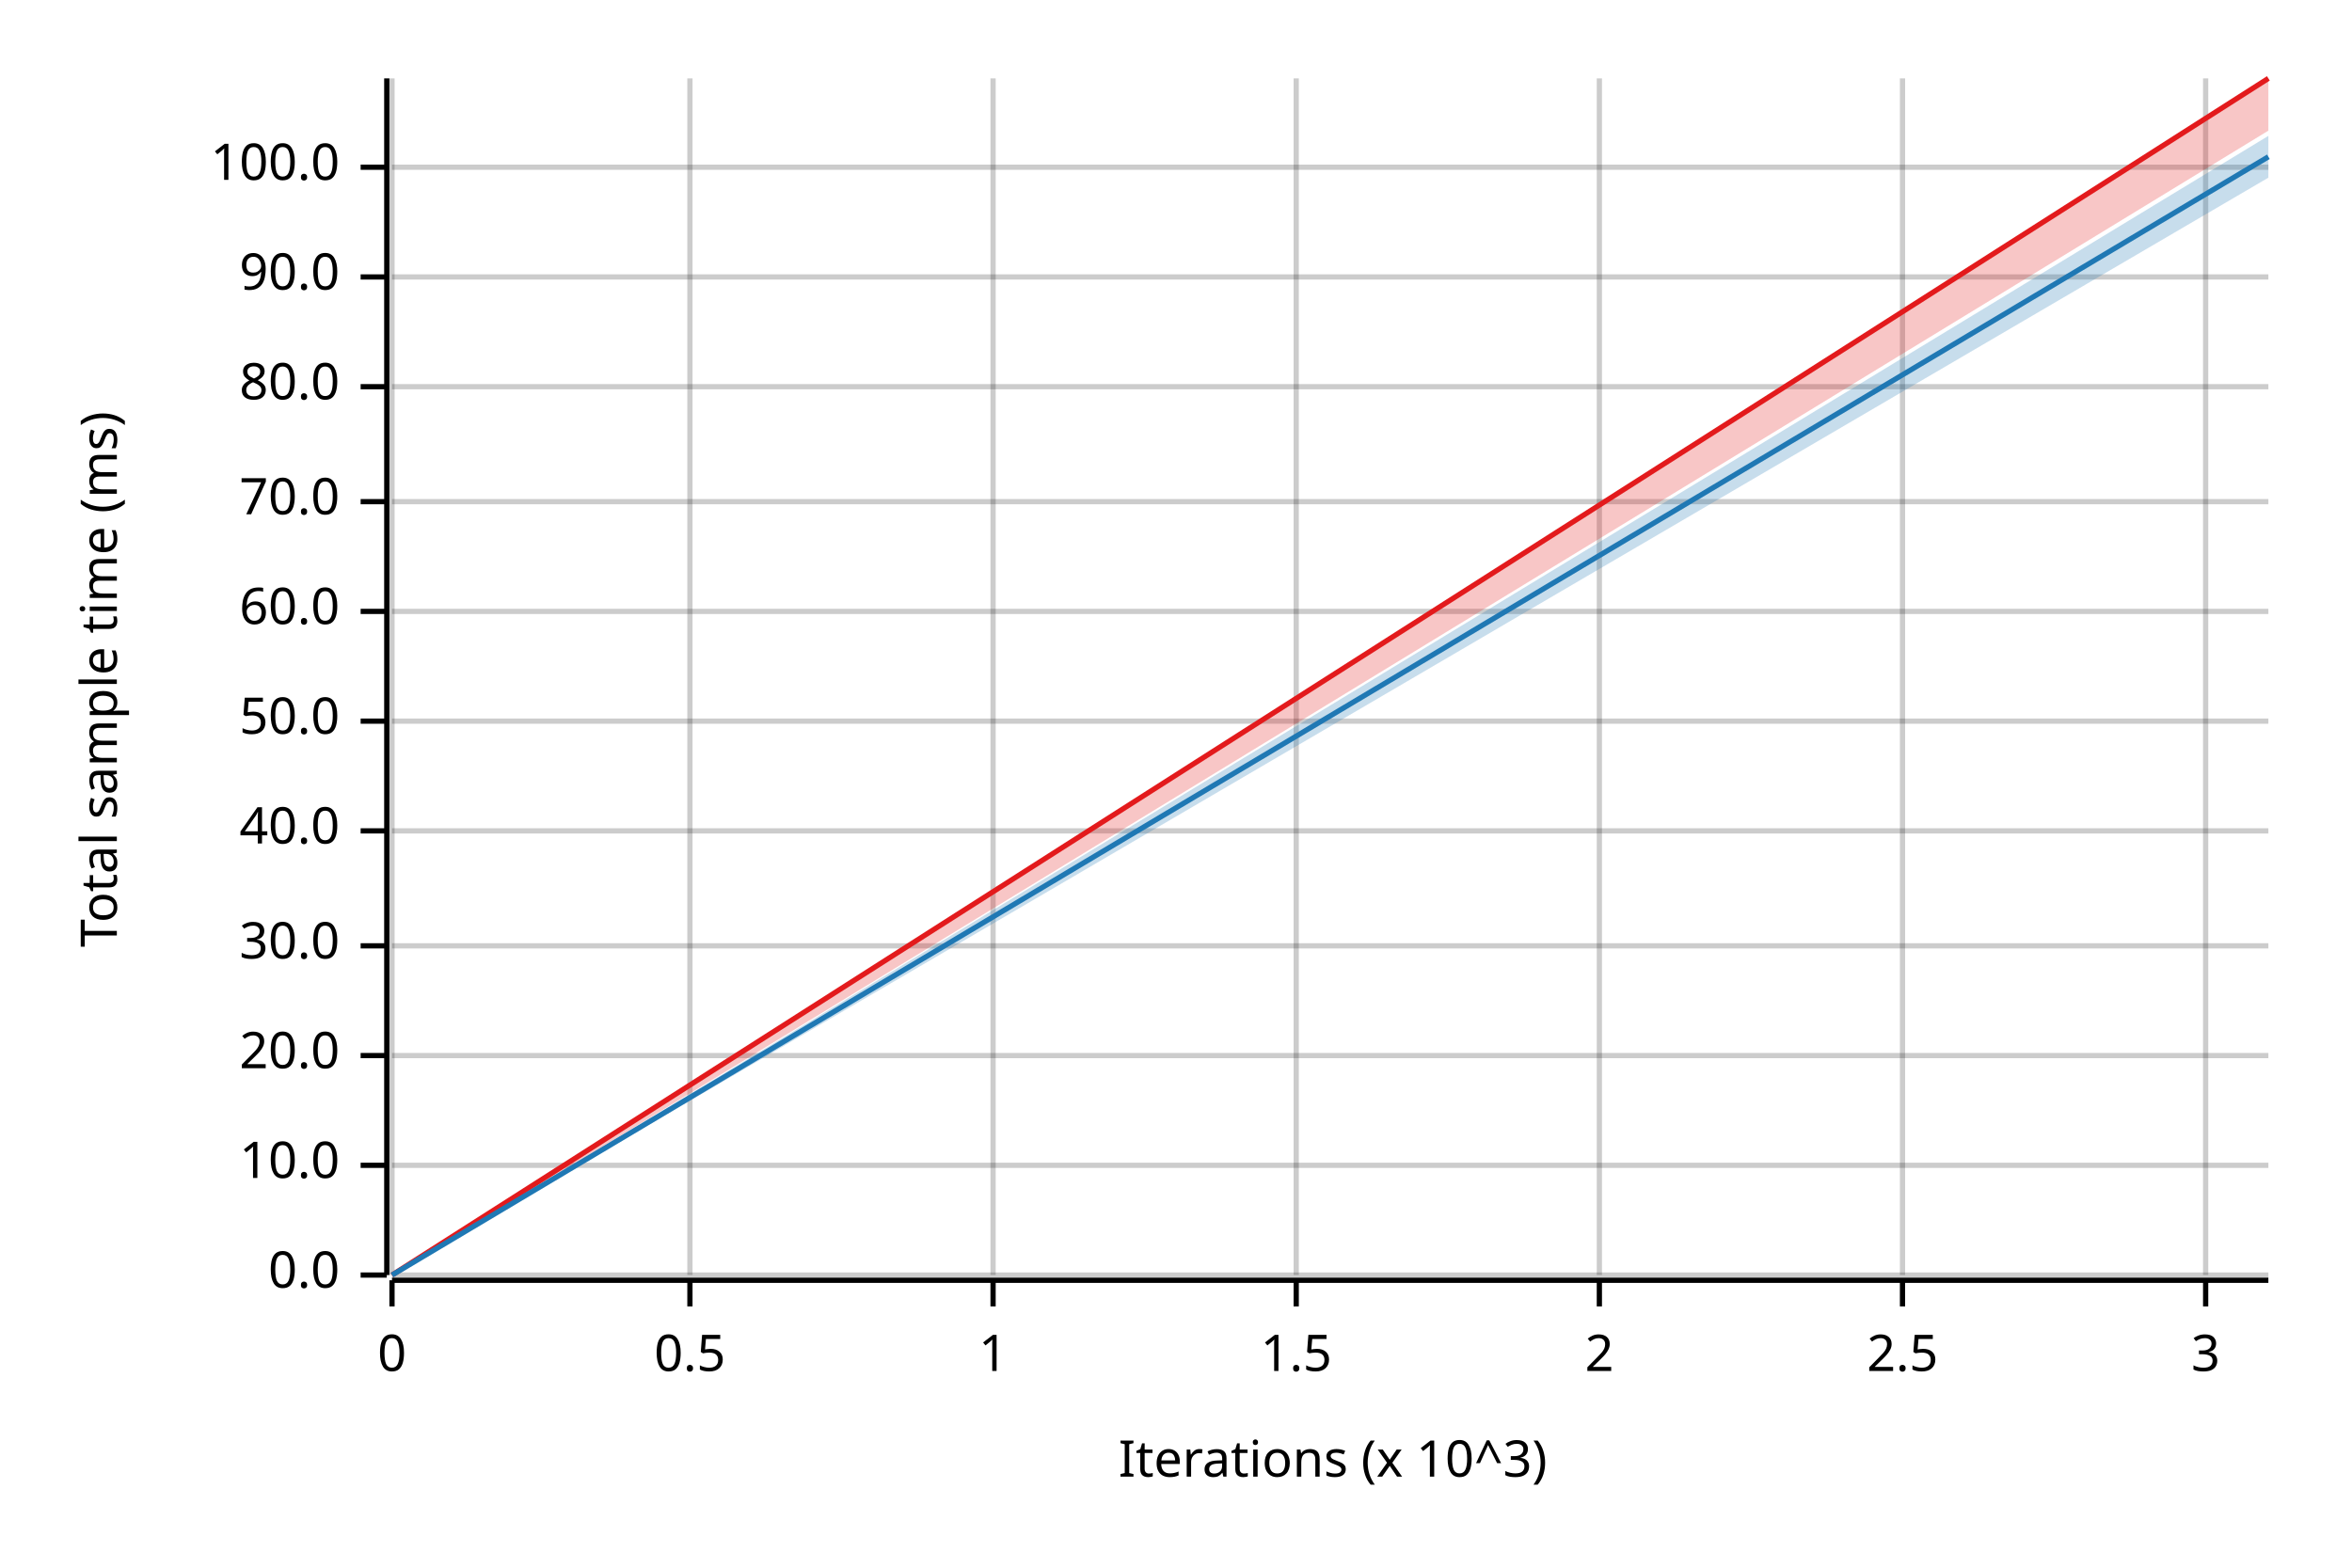
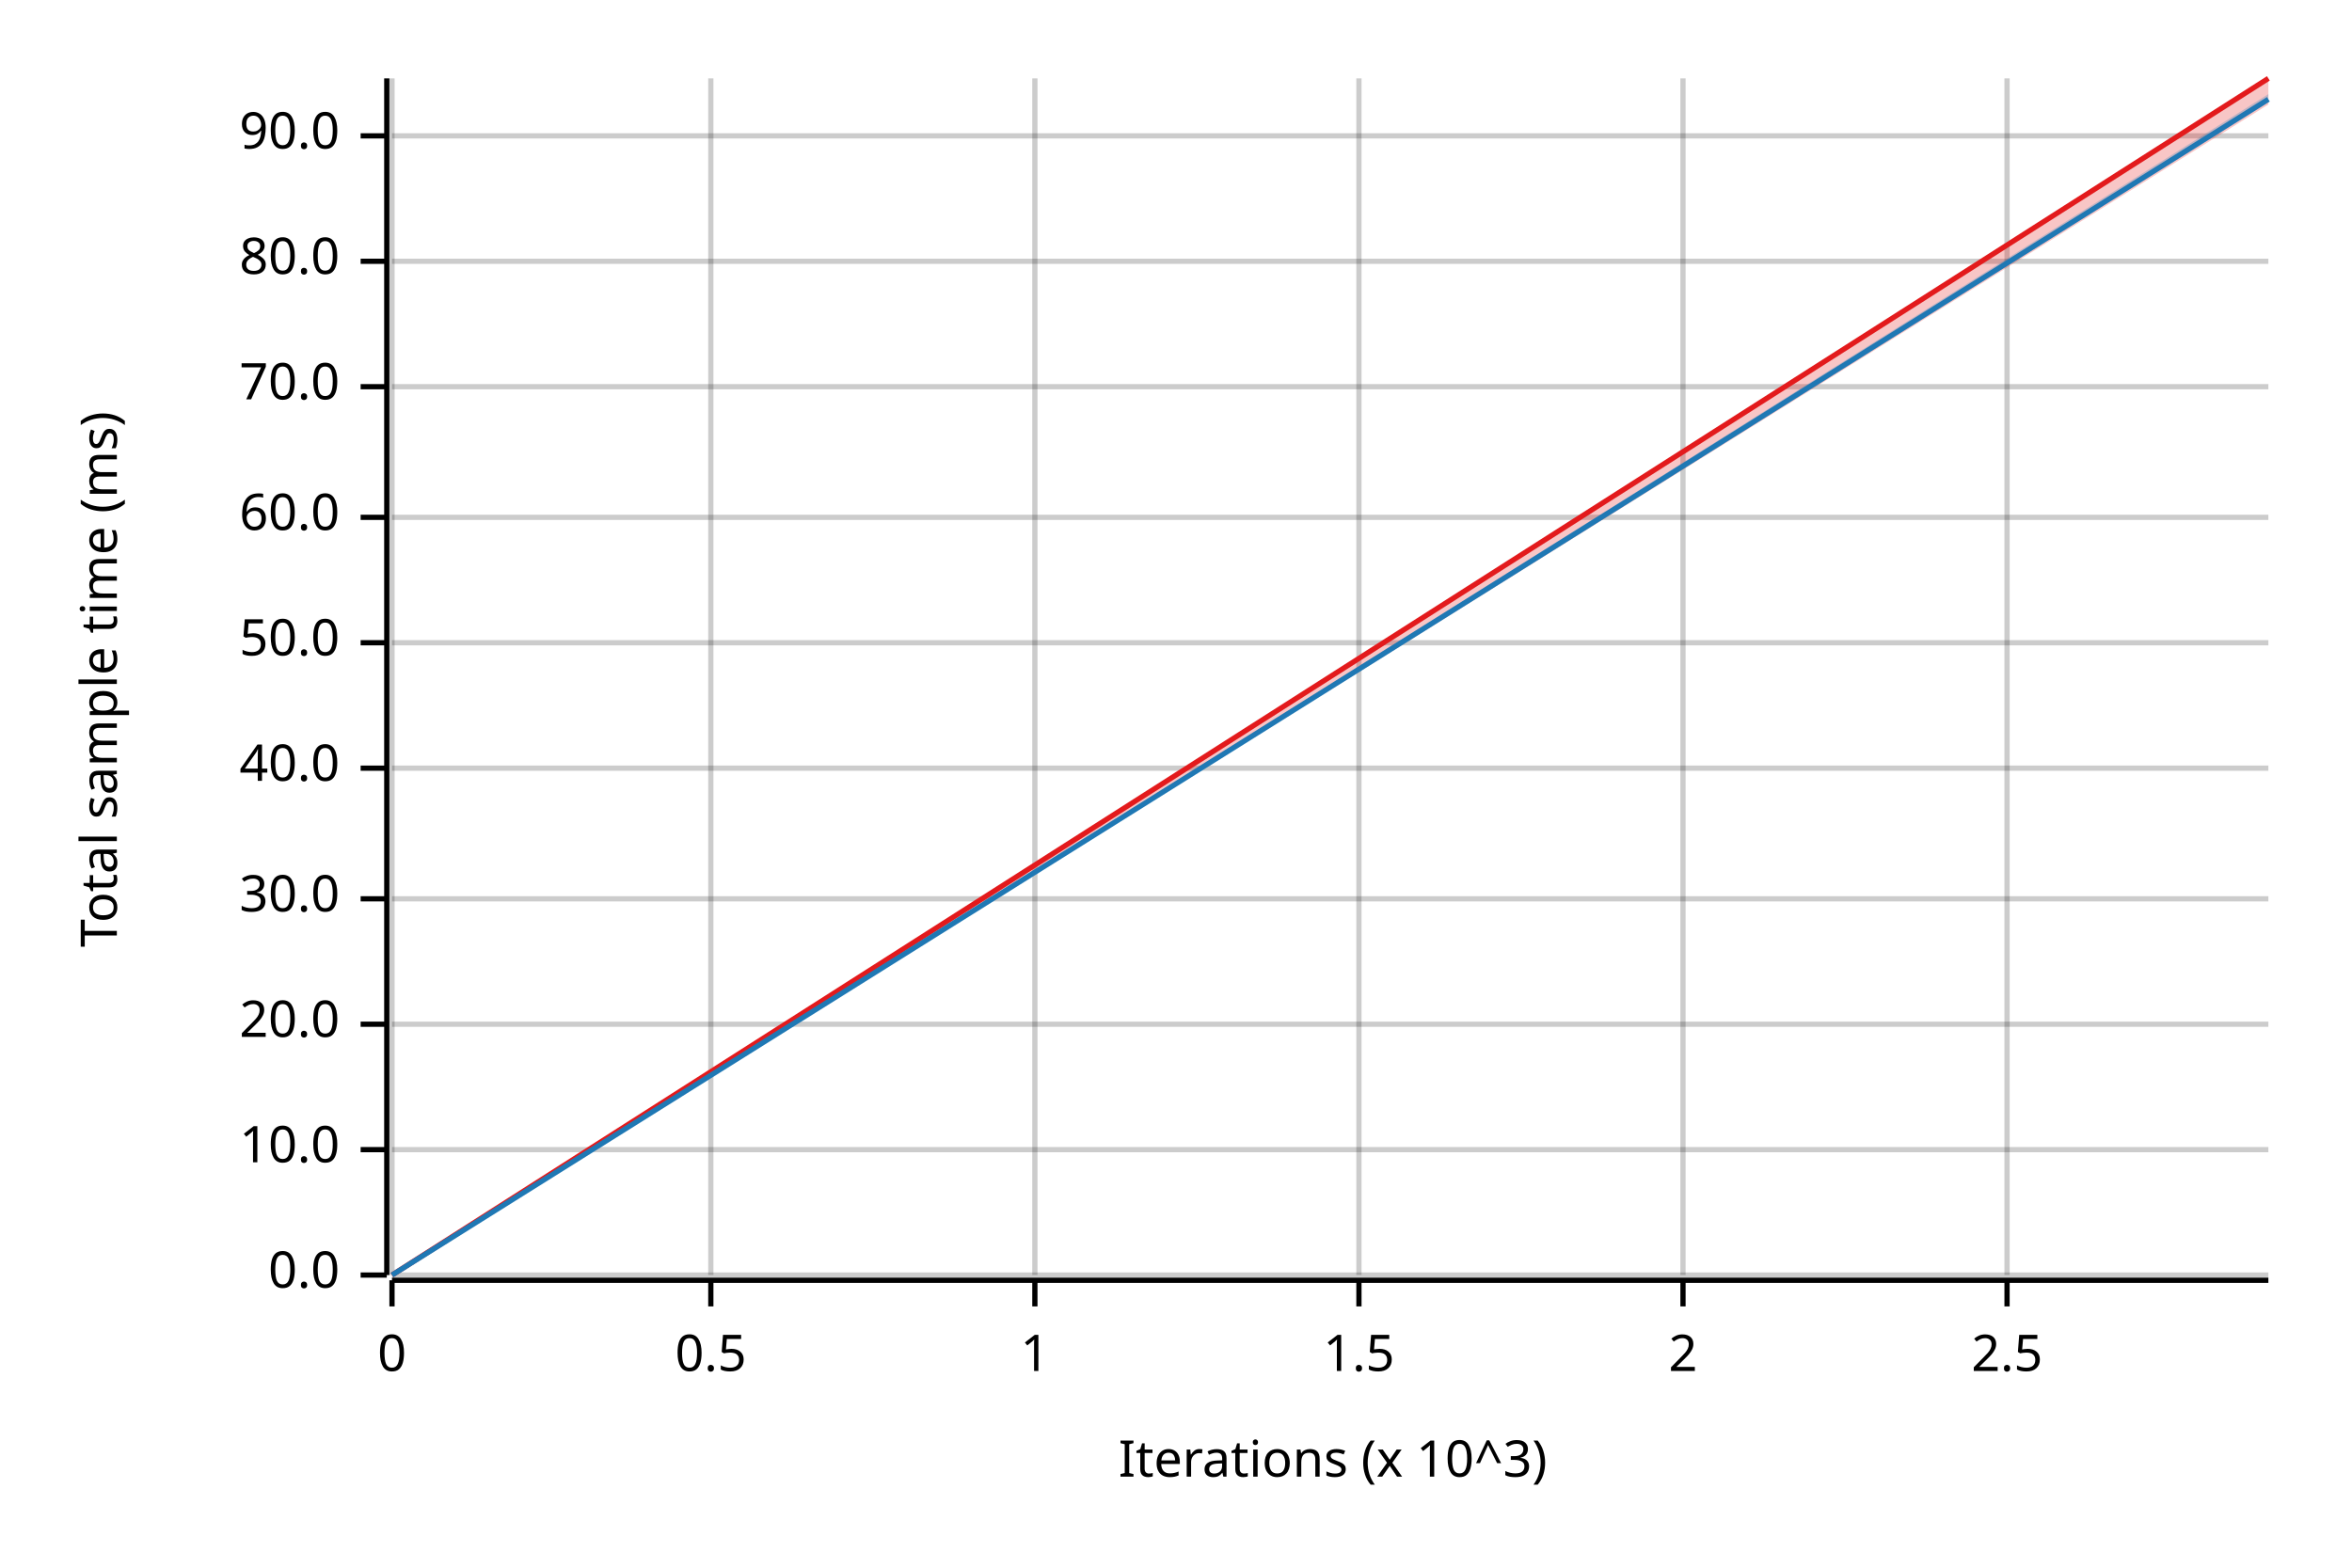
<svg xmlns="http://www.w3.org/2000/svg" width="450" height="300" viewBox="0 0 450 300">
  <text x="15" y="130" dy="0.76em" text-anchor="middle" font-family="sans-serif" font-size="9.677" opacity="1" fill="#000000" transform="rotate(270, 15, 130)">
Total sample time (ms)
</text>
  <text x="255" y="285" dy="-0.5ex" text-anchor="middle" font-family="sans-serif" font-size="9.677" opacity="1" fill="#000000">
Iterations (x 10^3)
</text>
  <line opacity="0.2" stroke="#000000" stroke-width="1" x1="75" y1="244" x2="75" y2="15" />
-   <line opacity="0.2" stroke="#000000" stroke-width="1" x1="132" y1="244" x2="132" y2="15" />
-   <line opacity="0.2" stroke="#000000" stroke-width="1" x1="190" y1="244" x2="190" y2="15" />
-   <line opacity="0.2" stroke="#000000" stroke-width="1" x1="248" y1="244" x2="248" y2="15" />
-   <line opacity="0.2" stroke="#000000" stroke-width="1" x1="306" y1="244" x2="306" y2="15" />
-   <line opacity="0.2" stroke="#000000" stroke-width="1" x1="364" y1="244" x2="364" y2="15" />
-   <line opacity="0.2" stroke="#000000" stroke-width="1" x1="422" y1="244" x2="422" y2="15" />
+   <line opacity="0.2" stroke="#000000" stroke-width="1" x1="136" y1="244" x2="136" y2="15" />
+   <line opacity="0.2" stroke="#000000" stroke-width="1" x1="198" y1="244" x2="198" y2="15" />
+   <line opacity="0.2" stroke="#000000" stroke-width="1" x1="260" y1="244" x2="260" y2="15" />
+   <line opacity="0.2" stroke="#000000" stroke-width="1" x1="322" y1="244" x2="322" y2="15" />
+   <line opacity="0.2" stroke="#000000" stroke-width="1" x1="384" y1="244" x2="384" y2="15" />
  <line opacity="0.2" stroke="#000000" stroke-width="1" x1="75" y1="244" x2="434" y2="244" />
-   <line opacity="0.2" stroke="#000000" stroke-width="1" x1="75" y1="223" x2="434" y2="223" />
-   <line opacity="0.2" stroke="#000000" stroke-width="1" x1="75" y1="202" x2="434" y2="202" />
-   <line opacity="0.2" stroke="#000000" stroke-width="1" x1="75" y1="181" x2="434" y2="181" />
-   <line opacity="0.2" stroke="#000000" stroke-width="1" x1="75" y1="159" x2="434" y2="159" />
-   <line opacity="0.2" stroke="#000000" stroke-width="1" x1="75" y1="138" x2="434" y2="138" />
-   <line opacity="0.2" stroke="#000000" stroke-width="1" x1="75" y1="117" x2="434" y2="117" />
-   <line opacity="0.2" stroke="#000000" stroke-width="1" x1="75" y1="96" x2="434" y2="96" />
+   <line opacity="0.2" stroke="#000000" stroke-width="1" x1="75" y1="220" x2="434" y2="220" />
+   <line opacity="0.2" stroke="#000000" stroke-width="1" x1="75" y1="196" x2="434" y2="196" />
+   <line opacity="0.2" stroke="#000000" stroke-width="1" x1="75" y1="172" x2="434" y2="172" />
+   <line opacity="0.2" stroke="#000000" stroke-width="1" x1="75" y1="147" x2="434" y2="147" />
+   <line opacity="0.2" stroke="#000000" stroke-width="1" x1="75" y1="123" x2="434" y2="123" />
+   <line opacity="0.2" stroke="#000000" stroke-width="1" x1="75" y1="99" x2="434" y2="99" />
  <line opacity="0.2" stroke="#000000" stroke-width="1" x1="75" y1="74" x2="434" y2="74" />
-   <line opacity="0.2" stroke="#000000" stroke-width="1" x1="75" y1="53" x2="434" y2="53" />
-   <line opacity="0.2" stroke="#000000" stroke-width="1" x1="75" y1="32" x2="434" y2="32" />
+   <line opacity="0.2" stroke="#000000" stroke-width="1" x1="75" y1="50" x2="434" y2="50" />
+   <line opacity="0.2" stroke="#000000" stroke-width="1" x1="75" y1="26" x2="434" y2="26" />
  <polyline fill="none" opacity="1" stroke="#000000" stroke-width="1" points="74,15 74,244 " />
  <text x="65" y="244" dy="0.5ex" text-anchor="end" font-family="sans-serif" font-size="9.677" opacity="1" fill="#000000">
0.0
</text>
  <polyline fill="none" opacity="1" stroke="#000000" stroke-width="1" points="69,244 74,244 " />
-   <text x="65" y="223" dy="0.5ex" text-anchor="end" font-family="sans-serif" font-size="9.677" opacity="1" fill="#000000">
+   <text x="65" y="220" dy="0.5ex" text-anchor="end" font-family="sans-serif" font-size="9.677" opacity="1" fill="#000000">
10.0
</text>
-   <polyline fill="none" opacity="1" stroke="#000000" stroke-width="1" points="69,223 74,223 " />
-   <text x="65" y="202" dy="0.5ex" text-anchor="end" font-family="sans-serif" font-size="9.677" opacity="1" fill="#000000">
+   <polyline fill="none" opacity="1" stroke="#000000" stroke-width="1" points="69,220 74,220 " />
+   <text x="65" y="196" dy="0.5ex" text-anchor="end" font-family="sans-serif" font-size="9.677" opacity="1" fill="#000000">
20.0
</text>
-   <polyline fill="none" opacity="1" stroke="#000000" stroke-width="1" points="69,202 74,202 " />
-   <text x="65" y="181" dy="0.5ex" text-anchor="end" font-family="sans-serif" font-size="9.677" opacity="1" fill="#000000">
+   <polyline fill="none" opacity="1" stroke="#000000" stroke-width="1" points="69,196 74,196 " />
+   <text x="65" y="172" dy="0.5ex" text-anchor="end" font-family="sans-serif" font-size="9.677" opacity="1" fill="#000000">
30.0
</text>
-   <polyline fill="none" opacity="1" stroke="#000000" stroke-width="1" points="69,181 74,181 " />
-   <text x="65" y="159" dy="0.5ex" text-anchor="end" font-family="sans-serif" font-size="9.677" opacity="1" fill="#000000">
+   <polyline fill="none" opacity="1" stroke="#000000" stroke-width="1" points="69,172 74,172 " />
+   <text x="65" y="147" dy="0.5ex" text-anchor="end" font-family="sans-serif" font-size="9.677" opacity="1" fill="#000000">
40.0
</text>
-   <polyline fill="none" opacity="1" stroke="#000000" stroke-width="1" points="69,159 74,159 " />
-   <text x="65" y="138" dy="0.5ex" text-anchor="end" font-family="sans-serif" font-size="9.677" opacity="1" fill="#000000">
+   <polyline fill="none" opacity="1" stroke="#000000" stroke-width="1" points="69,147 74,147 " />
+   <text x="65" y="123" dy="0.5ex" text-anchor="end" font-family="sans-serif" font-size="9.677" opacity="1" fill="#000000">
50.0
</text>
-   <polyline fill="none" opacity="1" stroke="#000000" stroke-width="1" points="69,138 74,138 " />
-   <text x="65" y="117" dy="0.5ex" text-anchor="end" font-family="sans-serif" font-size="9.677" opacity="1" fill="#000000">
+   <polyline fill="none" opacity="1" stroke="#000000" stroke-width="1" points="69,123 74,123 " />
+   <text x="65" y="99" dy="0.5ex" text-anchor="end" font-family="sans-serif" font-size="9.677" opacity="1" fill="#000000">
60.0
</text>
-   <polyline fill="none" opacity="1" stroke="#000000" stroke-width="1" points="69,117 74,117 " />
-   <text x="65" y="96" dy="0.5ex" text-anchor="end" font-family="sans-serif" font-size="9.677" opacity="1" fill="#000000">
+   <polyline fill="none" opacity="1" stroke="#000000" stroke-width="1" points="69,99 74,99 " />
+   <text x="65" y="74" dy="0.5ex" text-anchor="end" font-family="sans-serif" font-size="9.677" opacity="1" fill="#000000">
70.0
</text>
-   <polyline fill="none" opacity="1" stroke="#000000" stroke-width="1" points="69,96 74,96 " />
-   <text x="65" y="74" dy="0.5ex" text-anchor="end" font-family="sans-serif" font-size="9.677" opacity="1" fill="#000000">
+   <polyline fill="none" opacity="1" stroke="#000000" stroke-width="1" points="69,74 74,74 " />
+   <text x="65" y="50" dy="0.5ex" text-anchor="end" font-family="sans-serif" font-size="9.677" opacity="1" fill="#000000">
80.0
</text>
-   <polyline fill="none" opacity="1" stroke="#000000" stroke-width="1" points="69,74 74,74 " />
-   <text x="65" y="53" dy="0.5ex" text-anchor="end" font-family="sans-serif" font-size="9.677" opacity="1" fill="#000000">
+   <polyline fill="none" opacity="1" stroke="#000000" stroke-width="1" points="69,50 74,50 " />
+   <text x="65" y="26" dy="0.5ex" text-anchor="end" font-family="sans-serif" font-size="9.677" opacity="1" fill="#000000">
90.0
</text>
-   <polyline fill="none" opacity="1" stroke="#000000" stroke-width="1" points="69,53 74,53 " />
-   <text x="65" y="32" dy="0.5ex" text-anchor="end" font-family="sans-serif" font-size="9.677" opacity="1" fill="#000000">
- 100.0
- </text>
-   <polyline fill="none" opacity="1" stroke="#000000" stroke-width="1" points="69,32 74,32 " />
+   <polyline fill="none" opacity="1" stroke="#000000" stroke-width="1" points="69,26 74,26 " />
  <polyline fill="none" opacity="1" stroke="#000000" stroke-width="1" points="75,245 434,245 " />
  <text x="75" y="255" dy="0.76em" text-anchor="middle" font-family="sans-serif" font-size="9.677" opacity="1" fill="#000000">
0
</text>
  <polyline fill="none" opacity="1" stroke="#000000" stroke-width="1" points="75,245 75,250 " />
-   <text x="132" y="255" dy="0.76em" text-anchor="middle" font-family="sans-serif" font-size="9.677" opacity="1" fill="#000000">
+   <text x="136" y="255" dy="0.76em" text-anchor="middle" font-family="sans-serif" font-size="9.677" opacity="1" fill="#000000">
0.5
</text>
-   <polyline fill="none" opacity="1" stroke="#000000" stroke-width="1" points="132,245 132,250 " />
-   <text x="190" y="255" dy="0.76em" text-anchor="middle" font-family="sans-serif" font-size="9.677" opacity="1" fill="#000000">
+   <polyline fill="none" opacity="1" stroke="#000000" stroke-width="1" points="136,245 136,250 " />
+   <text x="198" y="255" dy="0.76em" text-anchor="middle" font-family="sans-serif" font-size="9.677" opacity="1" fill="#000000">
1
</text>
-   <polyline fill="none" opacity="1" stroke="#000000" stroke-width="1" points="190,245 190,250 " />
-   <text x="248" y="255" dy="0.76em" text-anchor="middle" font-family="sans-serif" font-size="9.677" opacity="1" fill="#000000">
+   <polyline fill="none" opacity="1" stroke="#000000" stroke-width="1" points="198,245 198,250 " />
+   <text x="260" y="255" dy="0.76em" text-anchor="middle" font-family="sans-serif" font-size="9.677" opacity="1" fill="#000000">
1.5
</text>
-   <polyline fill="none" opacity="1" stroke="#000000" stroke-width="1" points="248,245 248,250 " />
-   <text x="306" y="255" dy="0.76em" text-anchor="middle" font-family="sans-serif" font-size="9.677" opacity="1" fill="#000000">
+   <polyline fill="none" opacity="1" stroke="#000000" stroke-width="1" points="260,245 260,250 " />
+   <text x="322" y="255" dy="0.76em" text-anchor="middle" font-family="sans-serif" font-size="9.677" opacity="1" fill="#000000">
2
</text>
-   <polyline fill="none" opacity="1" stroke="#000000" stroke-width="1" points="306,245 306,250 " />
-   <text x="364" y="255" dy="0.76em" text-anchor="middle" font-family="sans-serif" font-size="9.677" opacity="1" fill="#000000">
+   <polyline fill="none" opacity="1" stroke="#000000" stroke-width="1" points="322,245 322,250 " />
+   <text x="384" y="255" dy="0.76em" text-anchor="middle" font-family="sans-serif" font-size="9.677" opacity="1" fill="#000000">
2.5
</text>
-   <polyline fill="none" opacity="1" stroke="#000000" stroke-width="1" points="364,245 364,250 " />
-   <text x="422" y="255" dy="0.76em" text-anchor="middle" font-family="sans-serif" font-size="9.677" opacity="1" fill="#000000">
- 3
- </text>
-   <polyline fill="none" opacity="1" stroke="#000000" stroke-width="1" points="422,245 422,250 " />
+   <polyline fill="none" opacity="1" stroke="#000000" stroke-width="1" points="384,245 384,250 " />
  <polyline fill="none" opacity="1" stroke="#E31A1C" stroke-width="1" points="75,244 434,15 " />
-   <polygon opacity="0.25" fill="#E31A1C" points="75,244 434,25 434,15 " />
-   <polyline fill="none" opacity="1" stroke="#1F78B4" stroke-width="1" points="75,244 434,30 " />
-   <polygon opacity="0.25" fill="#1F78B4" points="75,244 434,34 434,26 " />
+   <polygon opacity="0.25" fill="#E31A1C" points="75,244 434,20 434,15 " />
+   <polyline fill="none" opacity="1" stroke="#1F78B4" stroke-width="1" points="75,244 434,19 " />
+   <polygon opacity="0.25" fill="#1F78B4" points="75,244 434,19 434,18 " />
</svg>
